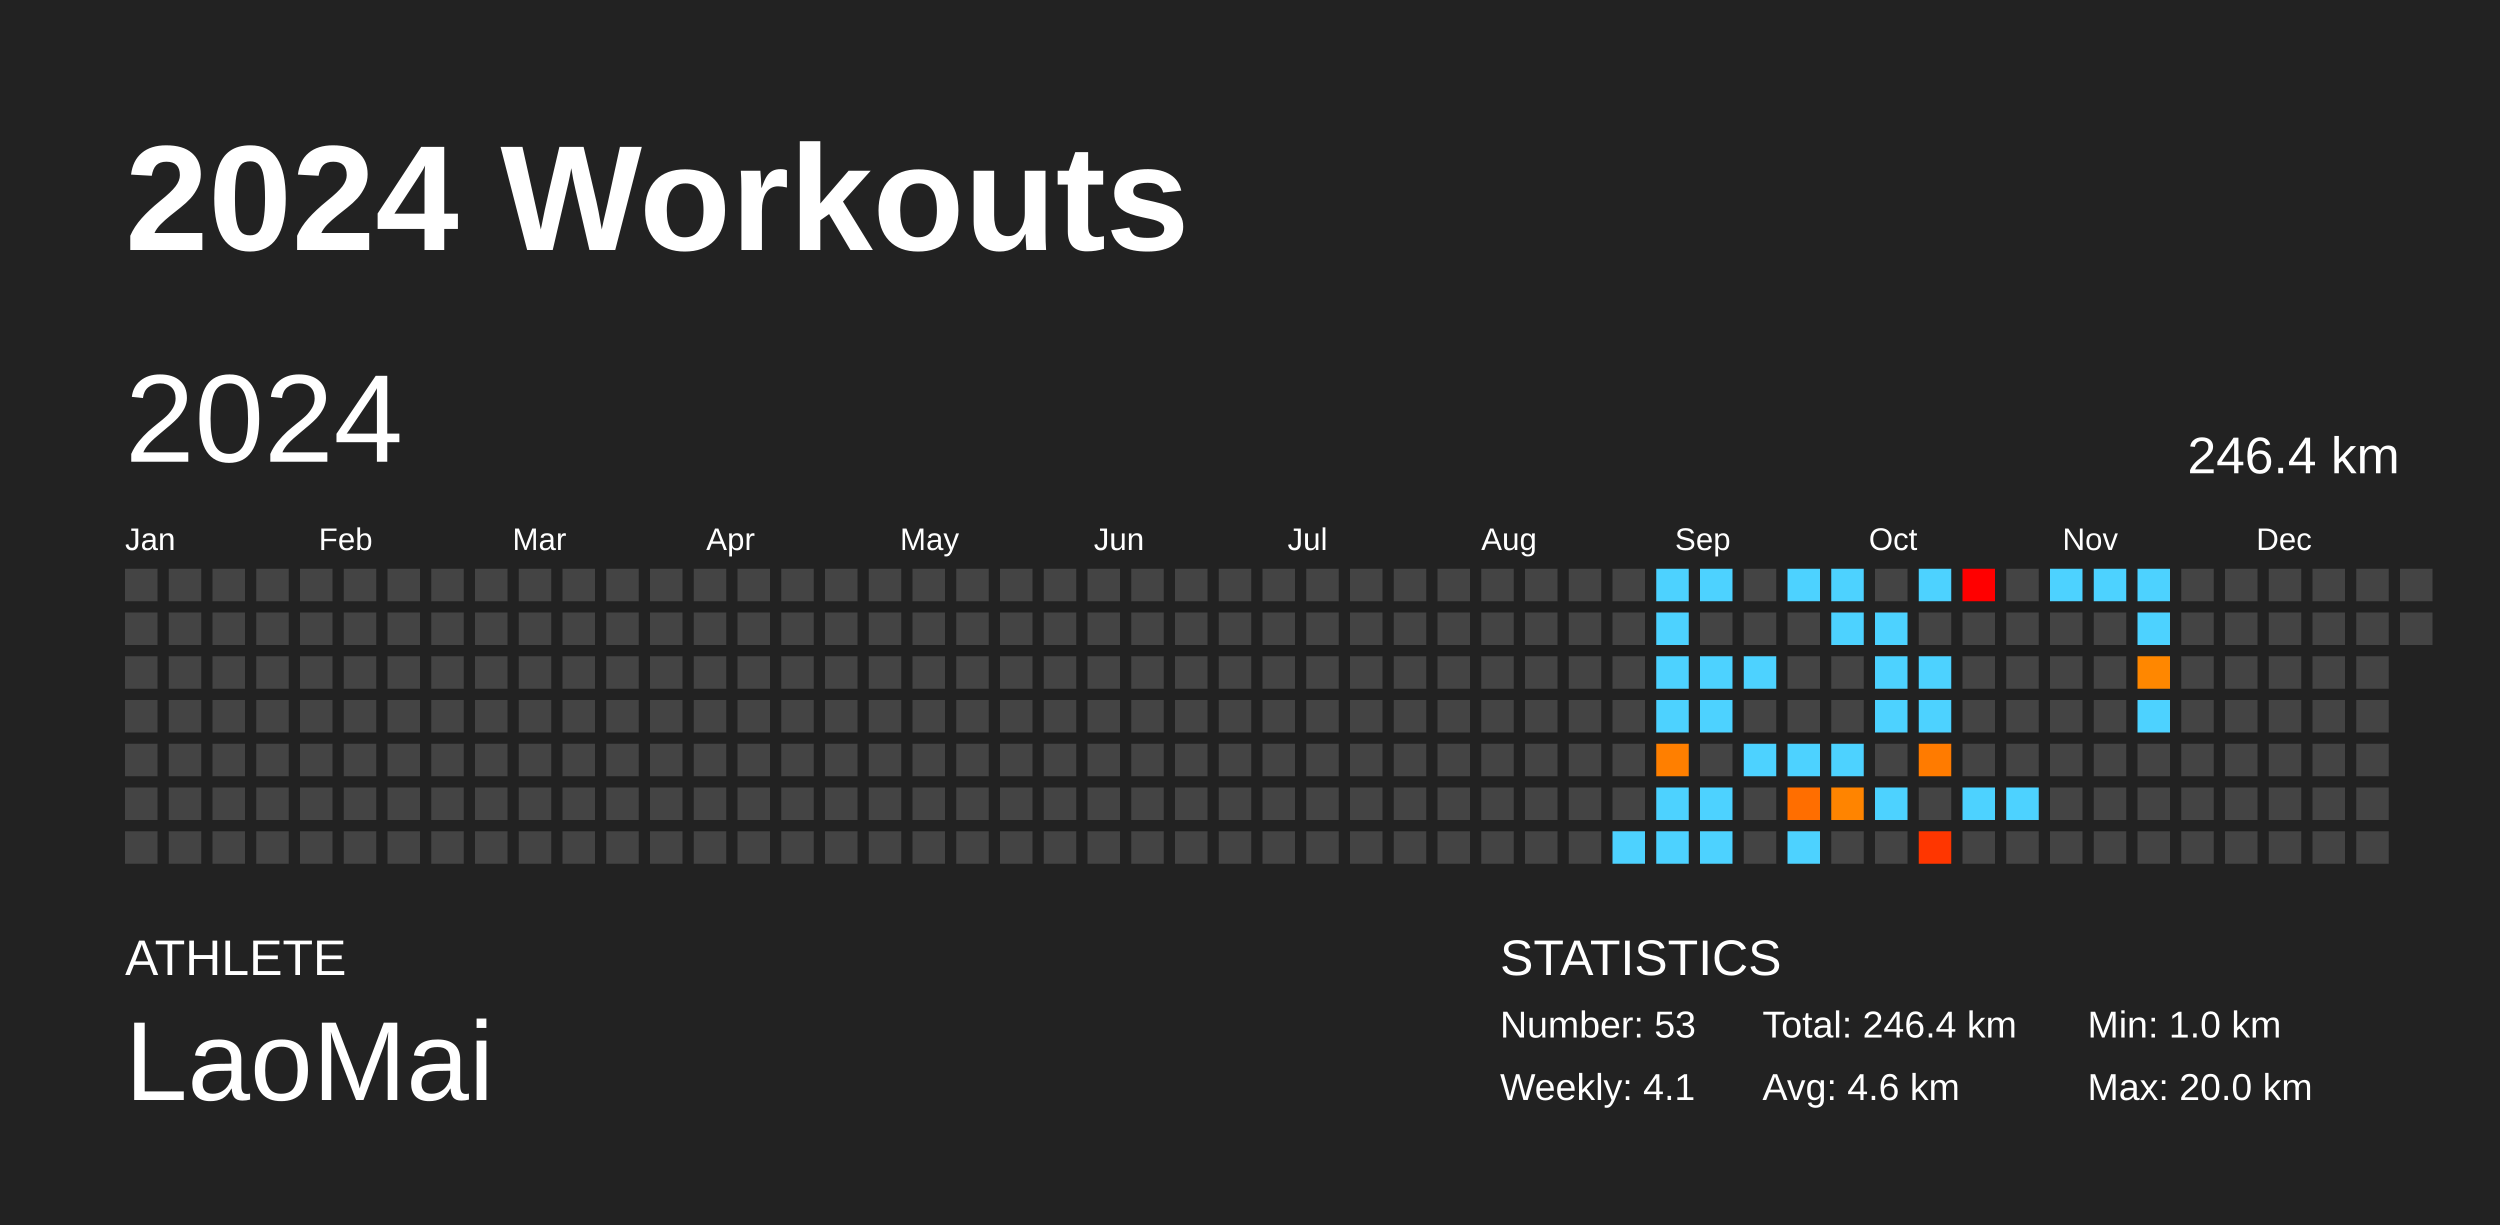
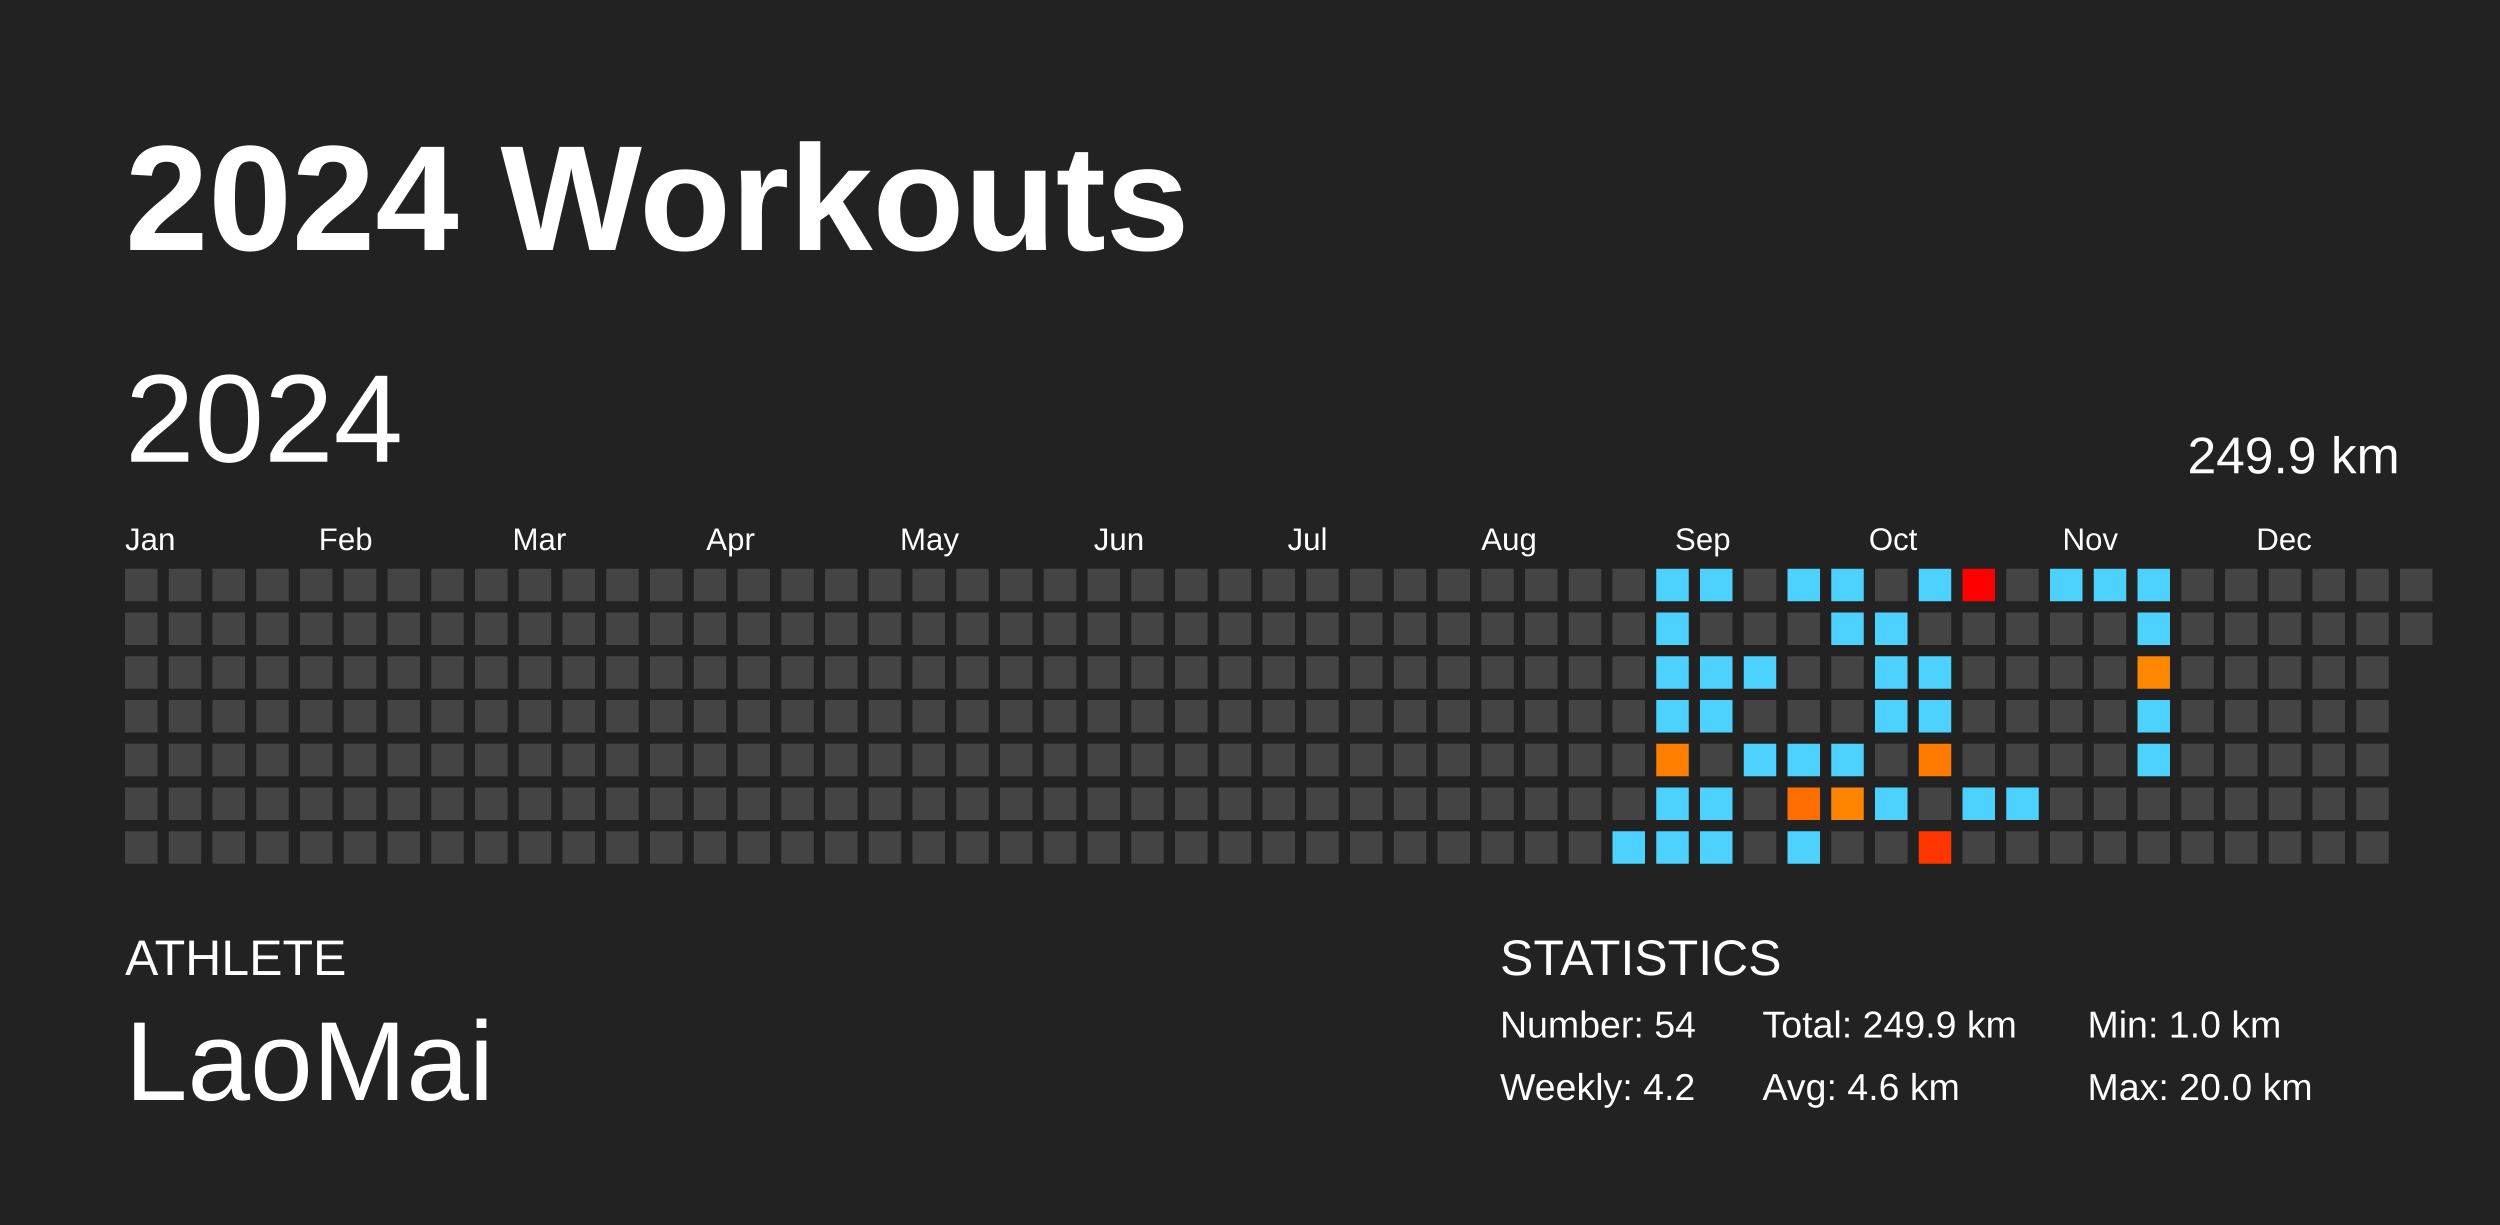
<svg xmlns="http://www.w3.org/2000/svg" baseProfile="full" height="98mm" version="1.1" viewBox="0,0,200,98" width="200mm">
  <defs />
  <rect fill="#222222" height="98" width="200" x="0" y="0" />
  <text fill="#FFFFFF" style="font-size:12px; font-family:Arial; font-weight:bold;" x="10" y="20">2024 Workouts</text>
  <text fill="#FFFFFF" style="font-size:4px; font-family:Arial" x="10" y="78">ATHLETE</text>
  <text fill="#FFFFFF" style="font-size:9px; font-family:Arial" x="10" y="88">LaoMai</text>
  <text fill="#FFFFFF" style="font-size:4px; font-family:Arial" x="120" y="78">STATISTICS</text>
-   <text fill="#FFFFFF" style="font-size:3px; font-family:Arial" x="120" y="83">Number: 53</text>
-   <text fill="#FFFFFF" style="font-size:3px; font-family:Arial" x="120" y="88">Weekly: 4.1</text>
-   <text fill="#FFFFFF" style="font-size:3px; font-family:Arial" x="141" y="83">Total: 246.4 km</text>
+   <text fill="#FFFFFF" style="font-size:3px; font-family:Arial" x="120" y="83">Number: 54</text>
+   <text fill="#FFFFFF" style="font-size:3px; font-family:Arial" x="120" y="88">Weekly: 4.2</text>
+   <text fill="#FFFFFF" style="font-size:3px; font-family:Arial" x="141" y="83">Total: 249.9 km</text>
  <text fill="#FFFFFF" style="font-size:3px; font-family:Arial" x="141" y="88">Avg: 4.6 km</text>
  <text fill="#FFFFFF" style="font-size:3px; font-family:Arial" x="167" y="83">Min: 1.0 km</text>
  <text fill="#FFFFFF" style="font-size:3px; font-family:Arial" x="167" y="88">Max: 20.0 km</text>
  <text dominant-baseline="hanging" fill="#FFFFFF" style="font-size:10.0px; font-family:Arial;" x="10" y="30">2024</text>
-   <text dominant-baseline="hanging" fill="#FFFFFF" style="font-size:4.125px; font-family:Arial;" x="175" y="35">246.4 km</text>
+   <text dominant-baseline="hanging" fill="#FFFFFF" style="font-size:4.125px; font-family:Arial;" x="175" y="35">249.9 km</text>
  <text fill="#FFFFFF" style="font-size:2.5px; font-family:Arial" x="10.0" y="44">Jan</text>
  <text fill="#FFFFFF" style="font-size:2.5px; font-family:Arial" x="25.5" y="44">Feb</text>
  <text fill="#FFFFFF" style="font-size:2.5px; font-family:Arial" x="41.0" y="44">Mar</text>
  <text fill="#FFFFFF" style="font-size:2.5px; font-family:Arial" x="56.5" y="44">Apr</text>
  <text fill="#FFFFFF" style="font-size:2.5px; font-family:Arial" x="72.0" y="44">May</text>
  <text fill="#FFFFFF" style="font-size:2.5px; font-family:Arial" x="87.5" y="44">Jun</text>
  <text fill="#FFFFFF" style="font-size:2.5px; font-family:Arial" x="103.0" y="44">Jul</text>
  <text fill="#FFFFFF" style="font-size:2.5px; font-family:Arial" x="118.5" y="44">Aug</text>
  <text fill="#FFFFFF" style="font-size:2.5px; font-family:Arial" x="134.0" y="44">Sep</text>
  <text fill="#FFFFFF" style="font-size:2.5px; font-family:Arial" x="149.5" y="44">Oct</text>
  <text fill="#FFFFFF" style="font-size:2.5px; font-family:Arial" x="165.0" y="44">Nov</text>
  <text fill="#FFFFFF" style="font-size:2.5px; font-family:Arial" x="180.5" y="44">Dec</text>
  <rect fill="#444444" height="2.6" width="2.6" x="10.0" y="45.5" />
  <rect fill="#444444" height="2.6" width="2.6" x="10.0" y="49.0" />
  <rect fill="#444444" height="2.6" width="2.6" x="10.0" y="52.5" />
  <rect fill="#444444" height="2.6" width="2.6" x="10.0" y="56.0" />
  <rect fill="#444444" height="2.6" width="2.6" x="10.0" y="59.5" />
  <rect fill="#444444" height="2.6" width="2.6" x="10.0" y="63.0" />
  <rect fill="#444444" height="2.6" width="2.6" x="10.0" y="66.5" />
  <rect fill="#444444" height="2.6" width="2.6" x="13.5" y="45.5" />
  <rect fill="#444444" height="2.6" width="2.6" x="13.5" y="49.0" />
  <rect fill="#444444" height="2.6" width="2.6" x="13.5" y="52.5" />
  <rect fill="#444444" height="2.6" width="2.6" x="13.5" y="56.0" />
  <rect fill="#444444" height="2.6" width="2.6" x="13.5" y="59.5" />
  <rect fill="#444444" height="2.6" width="2.6" x="13.5" y="63.0" />
  <rect fill="#444444" height="2.6" width="2.6" x="13.5" y="66.5" />
  <rect fill="#444444" height="2.6" width="2.6" x="17.0" y="45.5" />
  <rect fill="#444444" height="2.6" width="2.6" x="17.0" y="49.0" />
  <rect fill="#444444" height="2.6" width="2.6" x="17.0" y="52.5" />
  <rect fill="#444444" height="2.6" width="2.6" x="17.0" y="56.0" />
  <rect fill="#444444" height="2.6" width="2.6" x="17.0" y="59.5" />
  <rect fill="#444444" height="2.6" width="2.6" x="17.0" y="63.0" />
  <rect fill="#444444" height="2.6" width="2.6" x="17.0" y="66.5" />
  <rect fill="#444444" height="2.6" width="2.6" x="20.5" y="45.5" />
  <rect fill="#444444" height="2.6" width="2.6" x="20.5" y="49.0" />
  <rect fill="#444444" height="2.6" width="2.6" x="20.5" y="52.5" />
  <rect fill="#444444" height="2.6" width="2.6" x="20.5" y="56.0" />
  <rect fill="#444444" height="2.6" width="2.6" x="20.5" y="59.5" />
  <rect fill="#444444" height="2.6" width="2.6" x="20.5" y="63.0" />
  <rect fill="#444444" height="2.6" width="2.6" x="20.5" y="66.5" />
  <rect fill="#444444" height="2.6" width="2.6" x="24.0" y="45.5" />
  <rect fill="#444444" height="2.6" width="2.6" x="24.0" y="49.0" />
  <rect fill="#444444" height="2.6" width="2.6" x="24.0" y="52.5" />
  <rect fill="#444444" height="2.6" width="2.6" x="24.0" y="56.0" />
  <rect fill="#444444" height="2.6" width="2.6" x="24.0" y="59.5" />
  <rect fill="#444444" height="2.6" width="2.6" x="24.0" y="63.0" />
  <rect fill="#444444" height="2.6" width="2.6" x="24.0" y="66.5" />
  <rect fill="#444444" height="2.6" width="2.6" x="27.5" y="45.5" />
  <rect fill="#444444" height="2.6" width="2.6" x="27.5" y="49.0" />
  <rect fill="#444444" height="2.6" width="2.6" x="27.5" y="52.5" />
  <rect fill="#444444" height="2.6" width="2.6" x="27.5" y="56.0" />
  <rect fill="#444444" height="2.6" width="2.6" x="27.5" y="59.5" />
  <rect fill="#444444" height="2.6" width="2.6" x="27.5" y="63.0" />
  <rect fill="#444444" height="2.6" width="2.6" x="27.5" y="66.5" />
  <rect fill="#444444" height="2.6" width="2.6" x="31.0" y="45.5" />
  <rect fill="#444444" height="2.6" width="2.6" x="31.0" y="49.0" />
  <rect fill="#444444" height="2.6" width="2.6" x="31.0" y="52.5" />
  <rect fill="#444444" height="2.6" width="2.6" x="31.0" y="56.0" />
  <rect fill="#444444" height="2.6" width="2.6" x="31.0" y="59.5" />
  <rect fill="#444444" height="2.6" width="2.6" x="31.0" y="63.0" />
  <rect fill="#444444" height="2.6" width="2.6" x="31.0" y="66.5" />
  <rect fill="#444444" height="2.6" width="2.6" x="34.5" y="45.5" />
  <rect fill="#444444" height="2.6" width="2.6" x="34.5" y="49.0" />
  <rect fill="#444444" height="2.6" width="2.6" x="34.5" y="52.5" />
  <rect fill="#444444" height="2.6" width="2.6" x="34.5" y="56.0" />
  <rect fill="#444444" height="2.6" width="2.6" x="34.5" y="59.5" />
  <rect fill="#444444" height="2.6" width="2.6" x="34.5" y="63.0" />
  <rect fill="#444444" height="2.6" width="2.6" x="34.5" y="66.5" />
  <rect fill="#444444" height="2.6" width="2.6" x="38.0" y="45.5" />
  <rect fill="#444444" height="2.6" width="2.6" x="38.0" y="49.0" />
  <rect fill="#444444" height="2.6" width="2.6" x="38.0" y="52.5" />
  <rect fill="#444444" height="2.6" width="2.6" x="38.0" y="56.0" />
  <rect fill="#444444" height="2.6" width="2.6" x="38.0" y="59.5" />
  <rect fill="#444444" height="2.6" width="2.6" x="38.0" y="63.0" />
  <rect fill="#444444" height="2.6" width="2.6" x="38.0" y="66.5" />
  <rect fill="#444444" height="2.6" width="2.6" x="41.5" y="45.5" />
  <rect fill="#444444" height="2.6" width="2.6" x="41.5" y="49.0" />
  <rect fill="#444444" height="2.6" width="2.6" x="41.5" y="52.5" />
  <rect fill="#444444" height="2.6" width="2.6" x="41.5" y="56.0" />
  <rect fill="#444444" height="2.6" width="2.6" x="41.5" y="59.5" />
  <rect fill="#444444" height="2.6" width="2.6" x="41.5" y="63.0" />
  <rect fill="#444444" height="2.6" width="2.6" x="41.5" y="66.5" />
  <rect fill="#444444" height="2.6" width="2.6" x="45.0" y="45.5" />
  <rect fill="#444444" height="2.6" width="2.6" x="45.0" y="49.0" />
  <rect fill="#444444" height="2.6" width="2.6" x="45.0" y="52.5" />
  <rect fill="#444444" height="2.6" width="2.6" x="45.0" y="56.0" />
  <rect fill="#444444" height="2.6" width="2.6" x="45.0" y="59.5" />
  <rect fill="#444444" height="2.6" width="2.6" x="45.0" y="63.0" />
  <rect fill="#444444" height="2.6" width="2.6" x="45.0" y="66.5" />
  <rect fill="#444444" height="2.6" width="2.6" x="48.5" y="45.5" />
  <rect fill="#444444" height="2.6" width="2.6" x="48.5" y="49.0" />
  <rect fill="#444444" height="2.6" width="2.6" x="48.5" y="52.5" />
  <rect fill="#444444" height="2.6" width="2.6" x="48.5" y="56.0" />
  <rect fill="#444444" height="2.6" width="2.6" x="48.5" y="59.5" />
  <rect fill="#444444" height="2.6" width="2.6" x="48.5" y="63.0" />
  <rect fill="#444444" height="2.6" width="2.6" x="48.5" y="66.5" />
  <rect fill="#444444" height="2.6" width="2.6" x="52.0" y="45.5" />
  <rect fill="#444444" height="2.6" width="2.6" x="52.0" y="49.0" />
  <rect fill="#444444" height="2.6" width="2.6" x="52.0" y="52.5" />
  <rect fill="#444444" height="2.6" width="2.6" x="52.0" y="56.0" />
  <rect fill="#444444" height="2.6" width="2.6" x="52.0" y="59.5" />
  <rect fill="#444444" height="2.6" width="2.6" x="52.0" y="63.0" />
  <rect fill="#444444" height="2.6" width="2.6" x="52.0" y="66.5" />
  <rect fill="#444444" height="2.6" width="2.6" x="55.5" y="45.5" />
  <rect fill="#444444" height="2.6" width="2.6" x="55.5" y="49.0" />
  <rect fill="#444444" height="2.6" width="2.6" x="55.5" y="52.5" />
  <rect fill="#444444" height="2.6" width="2.6" x="55.5" y="56.0" />
  <rect fill="#444444" height="2.6" width="2.6" x="55.5" y="59.5" />
  <rect fill="#444444" height="2.6" width="2.6" x="55.5" y="63.0" />
  <rect fill="#444444" height="2.6" width="2.6" x="55.5" y="66.5" />
  <rect fill="#444444" height="2.6" width="2.6" x="59.0" y="45.5" />
  <rect fill="#444444" height="2.6" width="2.6" x="59.0" y="49.0" />
  <rect fill="#444444" height="2.6" width="2.6" x="59.0" y="52.5" />
  <rect fill="#444444" height="2.6" width="2.6" x="59.0" y="56.0" />
  <rect fill="#444444" height="2.6" width="2.6" x="59.0" y="59.5" />
  <rect fill="#444444" height="2.6" width="2.6" x="59.0" y="63.0" />
  <rect fill="#444444" height="2.6" width="2.6" x="59.0" y="66.5" />
  <rect fill="#444444" height="2.6" width="2.6" x="62.5" y="45.5" />
  <rect fill="#444444" height="2.6" width="2.6" x="62.5" y="49.0" />
  <rect fill="#444444" height="2.6" width="2.6" x="62.5" y="52.5" />
  <rect fill="#444444" height="2.6" width="2.6" x="62.5" y="56.0" />
  <rect fill="#444444" height="2.6" width="2.6" x="62.5" y="59.5" />
  <rect fill="#444444" height="2.6" width="2.6" x="62.5" y="63.0" />
  <rect fill="#444444" height="2.6" width="2.6" x="62.5" y="66.5" />
  <rect fill="#444444" height="2.6" width="2.6" x="66.0" y="45.5" />
  <rect fill="#444444" height="2.6" width="2.6" x="66.0" y="49.0" />
  <rect fill="#444444" height="2.6" width="2.6" x="66.0" y="52.5" />
  <rect fill="#444444" height="2.6" width="2.6" x="66.0" y="56.0" />
  <rect fill="#444444" height="2.6" width="2.6" x="66.0" y="59.5" />
  <rect fill="#444444" height="2.6" width="2.6" x="66.0" y="63.0" />
  <rect fill="#444444" height="2.6" width="2.6" x="66.0" y="66.5" />
  <rect fill="#444444" height="2.6" width="2.6" x="69.5" y="45.5" />
  <rect fill="#444444" height="2.6" width="2.6" x="69.5" y="49.0" />
  <rect fill="#444444" height="2.6" width="2.6" x="69.5" y="52.5" />
  <rect fill="#444444" height="2.6" width="2.6" x="69.5" y="56.0" />
  <rect fill="#444444" height="2.6" width="2.6" x="69.5" y="59.5" />
  <rect fill="#444444" height="2.6" width="2.6" x="69.5" y="63.0" />
  <rect fill="#444444" height="2.6" width="2.6" x="69.5" y="66.5" />
  <rect fill="#444444" height="2.6" width="2.6" x="73.0" y="45.5" />
  <rect fill="#444444" height="2.6" width="2.6" x="73.0" y="49.0" />
  <rect fill="#444444" height="2.6" width="2.6" x="73.0" y="52.5" />
  <rect fill="#444444" height="2.6" width="2.6" x="73.0" y="56.0" />
  <rect fill="#444444" height="2.6" width="2.6" x="73.0" y="59.5" />
  <rect fill="#444444" height="2.6" width="2.6" x="73.0" y="63.0" />
  <rect fill="#444444" height="2.6" width="2.6" x="73.0" y="66.5" />
  <rect fill="#444444" height="2.6" width="2.6" x="76.5" y="45.5" />
  <rect fill="#444444" height="2.6" width="2.6" x="76.5" y="49.0" />
  <rect fill="#444444" height="2.6" width="2.6" x="76.5" y="52.5" />
  <rect fill="#444444" height="2.6" width="2.6" x="76.5" y="56.0" />
  <rect fill="#444444" height="2.6" width="2.6" x="76.5" y="59.5" />
  <rect fill="#444444" height="2.6" width="2.6" x="76.5" y="63.0" />
  <rect fill="#444444" height="2.6" width="2.6" x="76.5" y="66.5" />
  <rect fill="#444444" height="2.6" width="2.6" x="80.0" y="45.5" />
  <rect fill="#444444" height="2.6" width="2.6" x="80.0" y="49.0" />
  <rect fill="#444444" height="2.6" width="2.6" x="80.0" y="52.5" />
  <rect fill="#444444" height="2.6" width="2.6" x="80.0" y="56.0" />
  <rect fill="#444444" height="2.6" width="2.6" x="80.0" y="59.5" />
  <rect fill="#444444" height="2.6" width="2.6" x="80.0" y="63.0" />
  <rect fill="#444444" height="2.6" width="2.6" x="80.0" y="66.5" />
  <rect fill="#444444" height="2.6" width="2.6" x="83.5" y="45.5" />
  <rect fill="#444444" height="2.6" width="2.6" x="83.5" y="49.0" />
  <rect fill="#444444" height="2.6" width="2.6" x="83.5" y="52.5" />
  <rect fill="#444444" height="2.6" width="2.6" x="83.5" y="56.0" />
  <rect fill="#444444" height="2.6" width="2.6" x="83.5" y="59.5" />
  <rect fill="#444444" height="2.6" width="2.6" x="83.5" y="63.0" />
  <rect fill="#444444" height="2.6" width="2.6" x="83.5" y="66.5" />
  <rect fill="#444444" height="2.6" width="2.6" x="87.0" y="45.5" />
  <rect fill="#444444" height="2.6" width="2.6" x="87.0" y="49.0" />
  <rect fill="#444444" height="2.6" width="2.6" x="87.0" y="52.5" />
  <rect fill="#444444" height="2.6" width="2.6" x="87.0" y="56.0" />
  <rect fill="#444444" height="2.6" width="2.6" x="87.0" y="59.5" />
  <rect fill="#444444" height="2.6" width="2.6" x="87.0" y="63.0" />
  <rect fill="#444444" height="2.6" width="2.6" x="87.0" y="66.5" />
  <rect fill="#444444" height="2.6" width="2.6" x="90.5" y="45.5" />
  <rect fill="#444444" height="2.6" width="2.6" x="90.5" y="49.0" />
  <rect fill="#444444" height="2.6" width="2.6" x="90.5" y="52.5" />
  <rect fill="#444444" height="2.6" width="2.6" x="90.5" y="56.0" />
  <rect fill="#444444" height="2.6" width="2.6" x="90.5" y="59.5" />
  <rect fill="#444444" height="2.6" width="2.6" x="90.5" y="63.0" />
  <rect fill="#444444" height="2.6" width="2.6" x="90.5" y="66.5" />
  <rect fill="#444444" height="2.6" width="2.6" x="94.0" y="45.5" />
  <rect fill="#444444" height="2.6" width="2.6" x="94.0" y="49.0" />
  <rect fill="#444444" height="2.6" width="2.6" x="94.0" y="52.5" />
  <rect fill="#444444" height="2.6" width="2.6" x="94.0" y="56.0" />
  <rect fill="#444444" height="2.6" width="2.6" x="94.0" y="59.5" />
  <rect fill="#444444" height="2.6" width="2.6" x="94.0" y="63.0" />
  <rect fill="#444444" height="2.6" width="2.6" x="94.0" y="66.5" />
  <rect fill="#444444" height="2.6" width="2.6" x="97.5" y="45.5" />
  <rect fill="#444444" height="2.6" width="2.6" x="97.5" y="49.0" />
  <rect fill="#444444" height="2.6" width="2.6" x="97.5" y="52.5" />
  <rect fill="#444444" height="2.6" width="2.6" x="97.5" y="56.0" />
  <rect fill="#444444" height="2.6" width="2.6" x="97.5" y="59.5" />
  <rect fill="#444444" height="2.6" width="2.6" x="97.5" y="63.0" />
  <rect fill="#444444" height="2.6" width="2.6" x="97.5" y="66.5" />
  <rect fill="#444444" height="2.6" width="2.6" x="101.0" y="45.5" />
  <rect fill="#444444" height="2.6" width="2.6" x="101.0" y="49.0" />
  <rect fill="#444444" height="2.6" width="2.6" x="101.0" y="52.5" />
  <rect fill="#444444" height="2.6" width="2.6" x="101.0" y="56.0" />
  <rect fill="#444444" height="2.6" width="2.6" x="101.0" y="59.5" />
  <rect fill="#444444" height="2.6" width="2.6" x="101.0" y="63.0" />
  <rect fill="#444444" height="2.6" width="2.6" x="101.0" y="66.5" />
  <rect fill="#444444" height="2.6" width="2.6" x="104.5" y="45.5" />
  <rect fill="#444444" height="2.6" width="2.6" x="104.5" y="49.0" />
  <rect fill="#444444" height="2.6" width="2.6" x="104.5" y="52.5" />
  <rect fill="#444444" height="2.6" width="2.6" x="104.5" y="56.0" />
  <rect fill="#444444" height="2.6" width="2.6" x="104.5" y="59.5" />
  <rect fill="#444444" height="2.6" width="2.6" x="104.5" y="63.0" />
  <rect fill="#444444" height="2.6" width="2.6" x="104.5" y="66.5" />
  <rect fill="#444444" height="2.6" width="2.6" x="108.0" y="45.5" />
  <rect fill="#444444" height="2.6" width="2.6" x="108.0" y="49.0" />
  <rect fill="#444444" height="2.6" width="2.6" x="108.0" y="52.5" />
  <rect fill="#444444" height="2.6" width="2.6" x="108.0" y="56.0" />
  <rect fill="#444444" height="2.6" width="2.6" x="108.0" y="59.5" />
  <rect fill="#444444" height="2.6" width="2.6" x="108.0" y="63.0" />
  <rect fill="#444444" height="2.6" width="2.6" x="108.0" y="66.5" />
  <rect fill="#444444" height="2.6" width="2.6" x="111.5" y="45.5" />
  <rect fill="#444444" height="2.6" width="2.6" x="111.5" y="49.0" />
  <rect fill="#444444" height="2.6" width="2.6" x="111.5" y="52.5" />
  <rect fill="#444444" height="2.6" width="2.6" x="111.5" y="56.0" />
  <rect fill="#444444" height="2.6" width="2.6" x="111.5" y="59.5" />
  <rect fill="#444444" height="2.6" width="2.6" x="111.5" y="63.0" />
  <rect fill="#444444" height="2.6" width="2.6" x="111.5" y="66.5" />
  <rect fill="#444444" height="2.6" width="2.6" x="115.0" y="45.5" />
  <rect fill="#444444" height="2.6" width="2.6" x="115.0" y="49.0" />
  <rect fill="#444444" height="2.6" width="2.6" x="115.0" y="52.5" />
  <rect fill="#444444" height="2.6" width="2.6" x="115.0" y="56.0" />
  <rect fill="#444444" height="2.6" width="2.6" x="115.0" y="59.5" />
  <rect fill="#444444" height="2.6" width="2.6" x="115.0" y="63.0" />
  <rect fill="#444444" height="2.6" width="2.6" x="115.0" y="66.5" />
  <rect fill="#444444" height="2.6" width="2.6" x="118.5" y="45.5" />
  <rect fill="#444444" height="2.6" width="2.6" x="118.5" y="49.0" />
  <rect fill="#444444" height="2.6" width="2.6" x="118.5" y="52.5" />
  <rect fill="#444444" height="2.6" width="2.6" x="118.5" y="56.0" />
  <rect fill="#444444" height="2.6" width="2.6" x="118.5" y="59.5" />
  <rect fill="#444444" height="2.6" width="2.6" x="118.5" y="63.0" />
  <rect fill="#444444" height="2.6" width="2.6" x="118.5" y="66.5" />
  <rect fill="#444444" height="2.6" width="2.6" x="122.0" y="45.5" />
  <rect fill="#444444" height="2.6" width="2.6" x="122.0" y="49.0" />
  <rect fill="#444444" height="2.6" width="2.6" x="122.0" y="52.5" />
  <rect fill="#444444" height="2.6" width="2.6" x="122.0" y="56.0" />
  <rect fill="#444444" height="2.6" width="2.6" x="122.0" y="59.5" />
  <rect fill="#444444" height="2.6" width="2.6" x="122.0" y="63.0" />
  <rect fill="#444444" height="2.6" width="2.6" x="122.0" y="66.5" />
  <rect fill="#444444" height="2.6" width="2.6" x="125.5" y="45.5" />
  <rect fill="#444444" height="2.6" width="2.6" x="125.5" y="49.0" />
  <rect fill="#444444" height="2.6" width="2.6" x="125.5" y="52.5" />
  <rect fill="#444444" height="2.6" width="2.6" x="125.5" y="56.0" />
  <rect fill="#444444" height="2.6" width="2.6" x="125.5" y="59.5" />
  <rect fill="#444444" height="2.6" width="2.6" x="125.5" y="63.0" />
  <rect fill="#444444" height="2.6" width="2.6" x="125.5" y="66.5" />
  <rect fill="#444444" height="2.6" width="2.6" x="129.0" y="45.5" />
  <rect fill="#444444" height="2.6" width="2.6" x="129.0" y="49.0" />
  <rect fill="#444444" height="2.6" width="2.6" x="129.0" y="52.5" />
  <rect fill="#444444" height="2.6" width="2.6" x="129.0" y="56.0" />
  <rect fill="#444444" height="2.6" width="2.6" x="129.0" y="59.5" />
  <rect fill="#444444" height="2.6" width="2.6" x="129.0" y="63.0" />
  <rect fill="#4dd2ff" height="2.6" width="2.6" x="129.0" y="66.5" />
  <rect fill="#4dd2ff" height="2.6" width="2.6" x="132.5" y="45.5" />
  <rect fill="#4dd2ff" height="2.6" width="2.6" x="132.5" y="49.0" />
  <rect fill="#4dd2ff" height="2.6" width="2.6" x="132.5" y="52.5" />
  <rect fill="#4dd2ff" height="2.6" width="2.6" x="132.5" y="56.0" />
  <rect fill="#ff7f00" height="2.6" width="2.6" x="132.5" y="59.5" />
  <rect fill="#4dd2ff" height="2.6" width="2.6" x="132.5" y="63.0" />
  <rect fill="#4dd2ff" height="2.6" width="2.6" x="132.5" y="66.5" />
  <rect fill="#4dd2ff" height="2.6" width="2.6" x="136.0" y="45.5" />
  <rect fill="#444444" height="2.6" width="2.6" x="136.0" y="49.0" />
  <rect fill="#4dd2ff" height="2.6" width="2.6" x="136.0" y="52.5" />
  <rect fill="#4dd2ff" height="2.6" width="2.6" x="136.0" y="56.0" />
  <rect fill="#444444" height="2.6" width="2.6" x="136.0" y="59.5" />
  <rect fill="#4dd2ff" height="2.6" width="2.6" x="136.0" y="63.0" />
  <rect fill="#4dd2ff" height="2.6" width="2.6" x="136.0" y="66.5" />
  <rect fill="#444444" height="2.6" width="2.6" x="139.5" y="45.5" />
  <rect fill="#444444" height="2.6" width="2.6" x="139.5" y="49.0" />
  <rect fill="#4dd2ff" height="2.6" width="2.6" x="139.5" y="52.5" />
  <rect fill="#444444" height="2.6" width="2.6" x="139.5" y="56.0" />
  <rect fill="#4dd2ff" height="2.6" width="2.6" x="139.5" y="59.5" />
  <rect fill="#444444" height="2.6" width="2.6" x="139.5" y="63.0" />
  <rect fill="#444444" height="2.6" width="2.6" x="139.5" y="66.5" />
  <rect fill="#4dd2ff" height="2.6" width="2.6" x="143.0" y="45.5" />
  <rect fill="#444444" height="2.6" width="2.6" x="143.0" y="49.0" />
  <rect fill="#444444" height="2.6" width="2.6" x="143.0" y="52.5" />
  <rect fill="#444444" height="2.6" width="2.6" x="143.0" y="56.0" />
  <rect fill="#4dd2ff" height="2.6" width="2.6" x="143.0" y="59.5" />
  <rect fill="#ff6e00" height="2.6" width="2.6" x="143.0" y="63.0" />
  <rect fill="#4dd2ff" height="2.6" width="2.6" x="143.0" y="66.5" />
  <rect fill="#4dd2ff" height="2.6" width="2.6" x="146.5" y="45.5" />
  <rect fill="#4dd2ff" height="2.6" width="2.6" x="146.5" y="49.0" />
  <rect fill="#444444" height="2.6" width="2.6" x="146.5" y="52.5" />
  <rect fill="#444444" height="2.6" width="2.6" x="146.5" y="56.0" />
  <rect fill="#4dd2ff" height="2.6" width="2.6" x="146.5" y="59.5" />
  <rect fill="#ff8400" height="2.6" width="2.6" x="146.5" y="63.0" />
  <rect fill="#444444" height="2.6" width="2.6" x="146.5" y="66.5" />
  <rect fill="#444444" height="2.6" width="2.6" x="150.0" y="45.5" />
  <rect fill="#4dd2ff" height="2.6" width="2.6" x="150.0" y="49.0" />
  <rect fill="#4dd2ff" height="2.6" width="2.6" x="150.0" y="52.5" />
  <rect fill="#4dd2ff" height="2.6" width="2.6" x="150.0" y="56.0" />
  <rect fill="#444444" height="2.6" width="2.6" x="150.0" y="59.5" />
  <rect fill="#4dd2ff" height="2.6" width="2.6" x="150.0" y="63.0" />
  <rect fill="#444444" height="2.6" width="2.6" x="150.0" y="66.5" />
  <rect fill="#4dd2ff" height="2.6" width="2.6" x="153.5" y="45.5" />
  <rect fill="#444444" height="2.6" width="2.6" x="153.5" y="49.0" />
  <rect fill="#4dd2ff" height="2.6" width="2.6" x="153.5" y="52.5" />
  <rect fill="#4dd2ff" height="2.6" width="2.6" x="153.5" y="56.0" />
  <rect fill="#ff7b00" height="2.6" width="2.6" x="153.5" y="59.5" />
  <rect fill="#444444" height="2.6" width="2.6" x="153.5" y="63.0" />
  <rect fill="#ff3600" height="2.6" width="2.6" x="153.5" y="66.5" />
  <rect fill="red" height="2.6" width="2.6" x="157.0" y="45.5" />
  <rect fill="#444444" height="2.6" width="2.6" x="157.0" y="49.0" />
  <rect fill="#444444" height="2.6" width="2.6" x="157.0" y="52.5" />
  <rect fill="#444444" height="2.6" width="2.6" x="157.0" y="56.0" />
  <rect fill="#444444" height="2.6" width="2.6" x="157.0" y="59.5" />
  <rect fill="#4dd2ff" height="2.6" width="2.6" x="157.0" y="63.0" />
  <rect fill="#444444" height="2.6" width="2.6" x="157.0" y="66.5" />
  <rect fill="#444444" height="2.6" width="2.6" x="160.5" y="45.5" />
  <rect fill="#444444" height="2.6" width="2.6" x="160.5" y="49.0" />
  <rect fill="#444444" height="2.6" width="2.6" x="160.5" y="52.5" />
  <rect fill="#444444" height="2.6" width="2.6" x="160.5" y="56.0" />
  <rect fill="#444444" height="2.6" width="2.6" x="160.5" y="59.5" />
  <rect fill="#4dd2ff" height="2.6" width="2.6" x="160.5" y="63.0" />
  <rect fill="#444444" height="2.6" width="2.6" x="160.5" y="66.5" />
  <rect fill="#4dd2ff" height="2.6" width="2.6" x="164.0" y="45.5" />
  <rect fill="#444444" height="2.6" width="2.6" x="164.0" y="49.0" />
  <rect fill="#444444" height="2.6" width="2.6" x="164.0" y="52.5" />
  <rect fill="#444444" height="2.6" width="2.6" x="164.0" y="56.0" />
  <rect fill="#444444" height="2.6" width="2.6" x="164.0" y="59.5" />
  <rect fill="#444444" height="2.6" width="2.6" x="164.0" y="63.0" />
  <rect fill="#444444" height="2.6" width="2.6" x="164.0" y="66.5" />
  <rect fill="#4dd2ff" height="2.6" width="2.6" x="167.5" y="45.5" />
  <rect fill="#444444" height="2.6" width="2.6" x="167.5" y="49.0" />
  <rect fill="#444444" height="2.6" width="2.6" x="167.5" y="52.5" />
  <rect fill="#444444" height="2.6" width="2.6" x="167.5" y="56.0" />
  <rect fill="#444444" height="2.6" width="2.6" x="167.5" y="59.5" />
  <rect fill="#444444" height="2.6" width="2.6" x="167.5" y="63.0" />
  <rect fill="#444444" height="2.6" width="2.6" x="167.5" y="66.5" />
  <rect fill="#4dd2ff" height="2.6" width="2.6" x="171.0" y="45.5" />
  <rect fill="#4dd2ff" height="2.6" width="2.6" x="171.0" y="49.0" />
  <rect fill="#ff8700" height="2.6" width="2.6" x="171.0" y="52.5" />
  <rect fill="#4dd2ff" height="2.6" width="2.6" x="171.0" y="56.0" />
-   <rect fill="#444444" height="2.6" width="2.6" x="171.0" y="59.5" />
+   <rect fill="#4dd2ff" height="2.6" width="2.6" x="171.0" y="59.5" />
  <rect fill="#444444" height="2.6" width="2.6" x="171.0" y="63.0" />
  <rect fill="#444444" height="2.6" width="2.6" x="171.0" y="66.5" />
  <rect fill="#444444" height="2.6" width="2.6" x="174.5" y="45.5" />
  <rect fill="#444444" height="2.6" width="2.6" x="174.5" y="49.0" />
  <rect fill="#444444" height="2.6" width="2.6" x="174.5" y="52.5" />
  <rect fill="#444444" height="2.6" width="2.6" x="174.5" y="56.0" />
  <rect fill="#444444" height="2.6" width="2.6" x="174.5" y="59.5" />
  <rect fill="#444444" height="2.6" width="2.6" x="174.5" y="63.0" />
  <rect fill="#444444" height="2.6" width="2.6" x="174.5" y="66.5" />
  <rect fill="#444444" height="2.6" width="2.6" x="178.0" y="45.5" />
  <rect fill="#444444" height="2.6" width="2.6" x="178.0" y="49.0" />
  <rect fill="#444444" height="2.6" width="2.6" x="178.0" y="52.5" />
  <rect fill="#444444" height="2.6" width="2.6" x="178.0" y="56.0" />
  <rect fill="#444444" height="2.6" width="2.6" x="178.0" y="59.5" />
  <rect fill="#444444" height="2.6" width="2.6" x="178.0" y="63.0" />
  <rect fill="#444444" height="2.6" width="2.6" x="178.0" y="66.5" />
  <rect fill="#444444" height="2.6" width="2.6" x="181.5" y="45.5" />
  <rect fill="#444444" height="2.6" width="2.6" x="181.5" y="49.0" />
  <rect fill="#444444" height="2.6" width="2.6" x="181.5" y="52.5" />
  <rect fill="#444444" height="2.6" width="2.6" x="181.5" y="56.0" />
  <rect fill="#444444" height="2.6" width="2.6" x="181.5" y="59.5" />
  <rect fill="#444444" height="2.6" width="2.6" x="181.5" y="63.0" />
  <rect fill="#444444" height="2.6" width="2.6" x="181.5" y="66.5" />
  <rect fill="#444444" height="2.6" width="2.6" x="185.0" y="45.5" />
  <rect fill="#444444" height="2.6" width="2.6" x="185.0" y="49.0" />
  <rect fill="#444444" height="2.6" width="2.6" x="185.0" y="52.5" />
  <rect fill="#444444" height="2.6" width="2.6" x="185.0" y="56.0" />
  <rect fill="#444444" height="2.6" width="2.6" x="185.0" y="59.5" />
  <rect fill="#444444" height="2.6" width="2.6" x="185.0" y="63.0" />
  <rect fill="#444444" height="2.6" width="2.6" x="185.0" y="66.5" />
  <rect fill="#444444" height="2.6" width="2.6" x="188.5" y="45.5" />
  <rect fill="#444444" height="2.6" width="2.6" x="188.5" y="49.0" />
  <rect fill="#444444" height="2.6" width="2.6" x="188.5" y="52.5" />
  <rect fill="#444444" height="2.6" width="2.6" x="188.5" y="56.0" />
  <rect fill="#444444" height="2.6" width="2.6" x="188.5" y="59.5" />
  <rect fill="#444444" height="2.6" width="2.6" x="188.5" y="63.0" />
  <rect fill="#444444" height="2.6" width="2.6" x="188.5" y="66.5" />
  <rect fill="#444444" height="2.6" width="2.6" x="192.0" y="45.5" />
  <rect fill="#444444" height="2.6" width="2.6" x="192.0" y="49.0" />
</svg>
